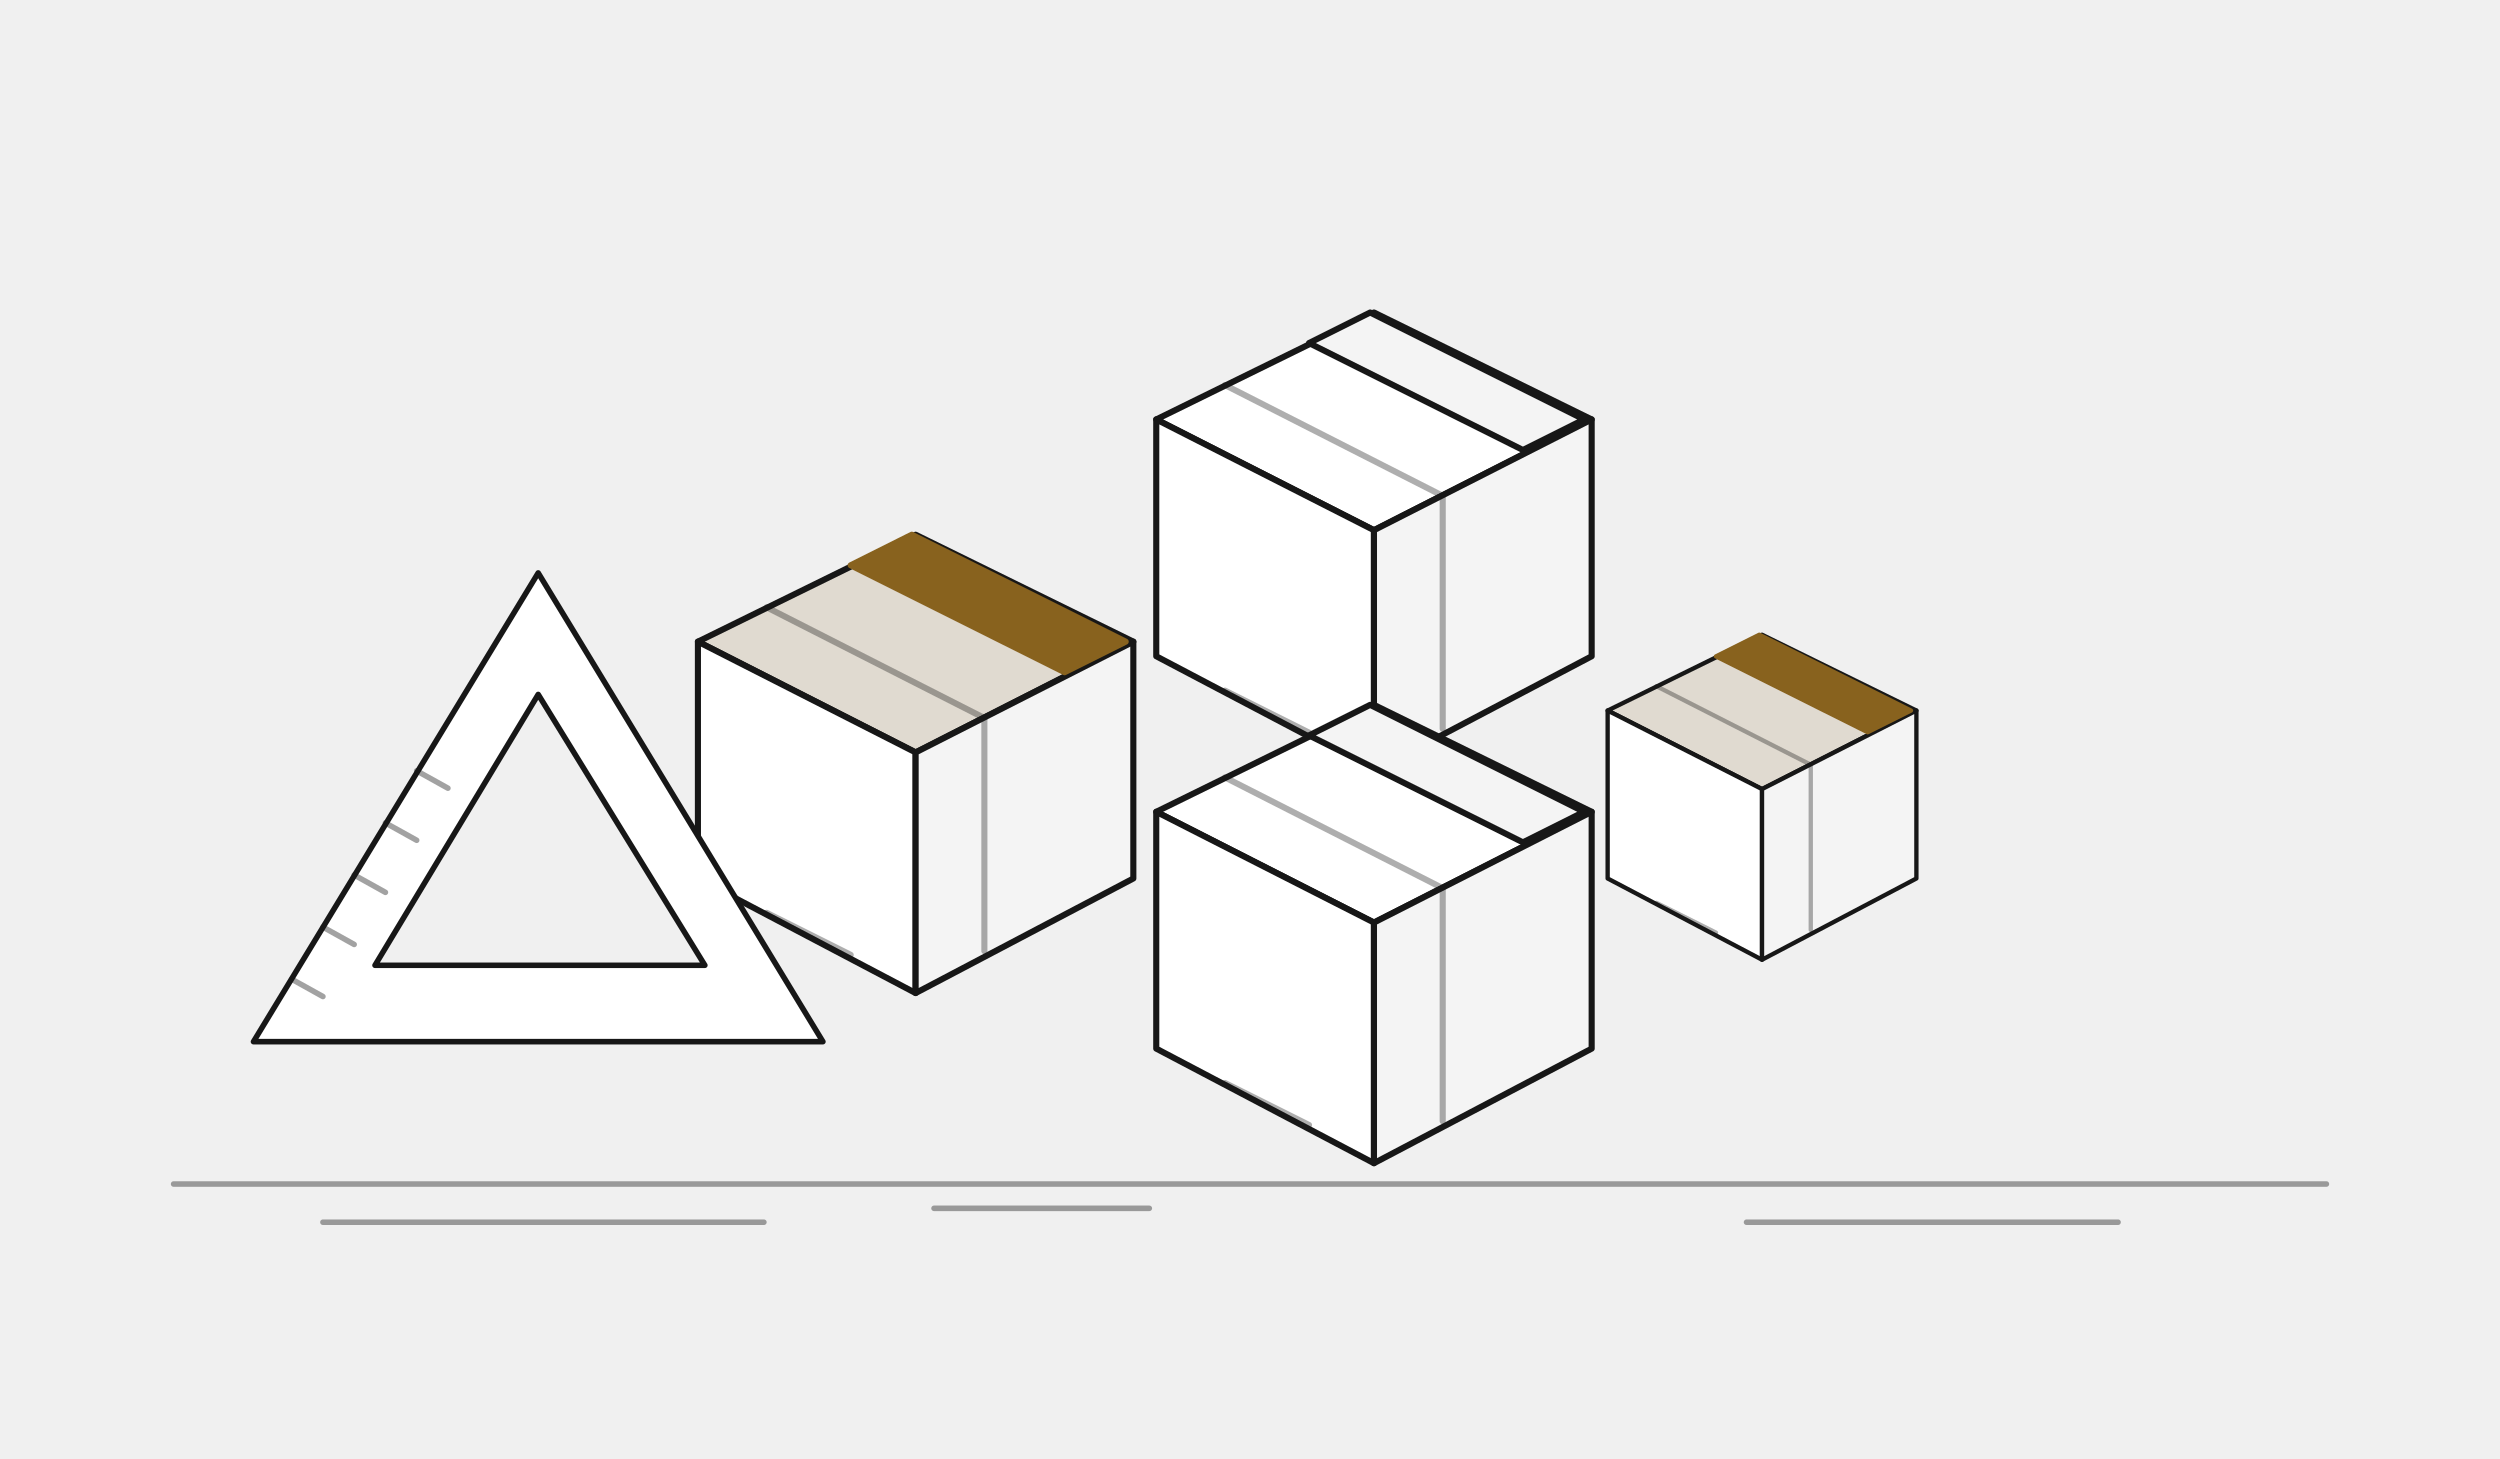
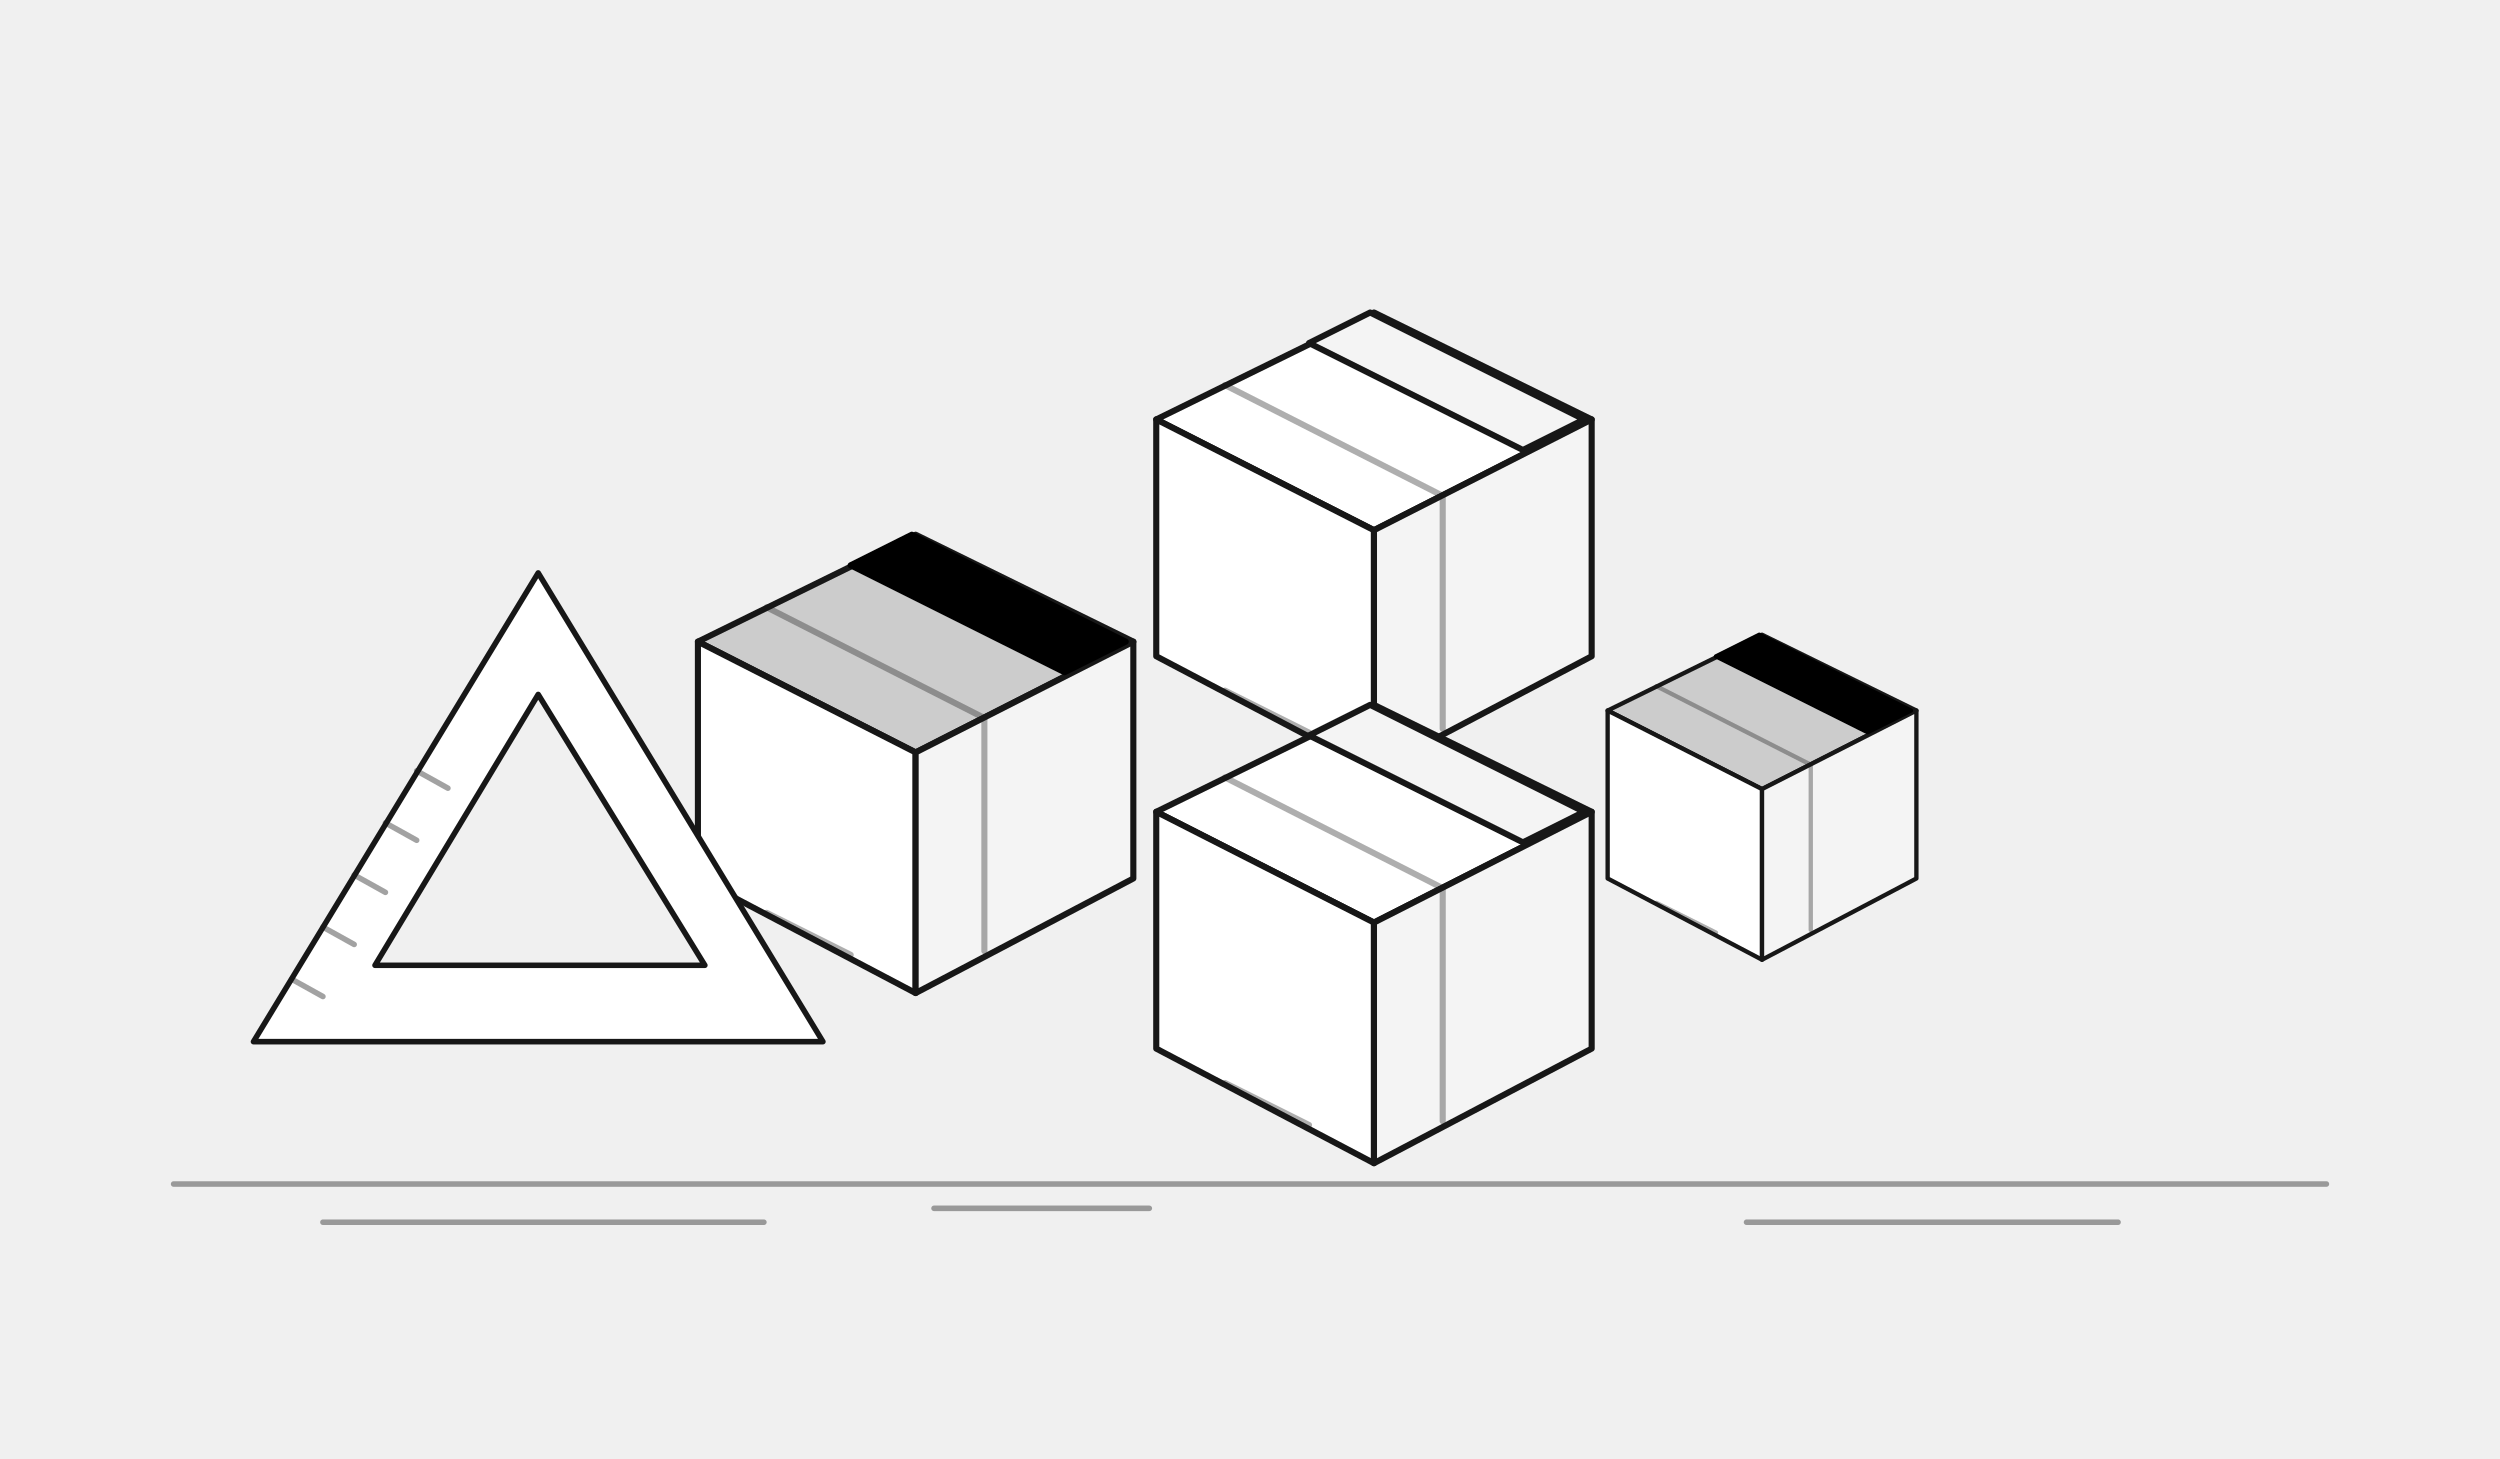
<svg xmlns="http://www.w3.org/2000/svg" width="720" height="420" viewBox="0 0 720 420">
  <g fill="none" stroke="#171717" stroke-width="1.6" stroke-linecap="round" stroke-linejoin="round">
    <g opacity=".4">
      <path d="M50 341h620m-577 11h127m49-4h62m172 4h107" />
    </g>
    <g transform="translate(201 253) scale(1.1)">
-       <path d="M0-62 57-90l57 28-57 29Z" fill="#88621e" fill-opacity=".15" />
+       <path d="M0-62 57-90l57 28-57 29Z" fill="#000000" fill-opacity=".15" />
      <path d="M0-62v62l57 30v-63Z" fill="white" />
      <path d="M57-33v63l57-30v-62Z" fill="#f4f4f4" />
      <path d="m18-71 57 29v61m-57-10 22 11" opacity=".35" />
-       <path d="M40-82 56-90l56 28-16 8Z" fill="#88621e" stroke="#88621e" />
+       <path d="M40-82 56-90l56 28-16 8Z" fill="#000000" stroke="#000000" />
    </g>
    <g transform="translate(333 189) scale(1.1)">
      <path d="M0-62 57-90l57 28-57 29Z" fill="white" />
      <path d="M0-62v62l57 30v-63Z" fill="white" />
      <path d="M57-33v63l57-30v-62Z" fill="#f4f4f4" />
      <path d="m18-71 57 29v61m-57-10 22 11" opacity=".35" />
      <path d="M40-82 56-90l56 28-16 8Z" fill="#f4f4f4" />
    </g>
    <g transform="translate(333 302) scale(1.1)">
      <path d="M0-62 57-90l57 28-57 29Z" fill="white" />
      <path d="M0-62v62l57 30v-63Z" fill="white" />
      <path d="M57-33v63l57-30v-62Z" fill="#f4f4f4" />
      <path d="m18-71 57 29v61m-57-10 22 11" opacity=".35" />
      <path d="M40-82 56-90l56 28-16 8Z" fill="#f4f4f4" />
    </g>
    <g transform="translate(463 253) scale(0.78)">
-       <path d="M0-62 57-90l57 28-57 29Z" fill="#88621e" fill-opacity=".15" />
+       <path d="M0-62 57-90l57 28-57 29Z" fill="#000000" fill-opacity=".15" />
      <path d="M0-62v62l57 30v-63Z" fill="white" />
      <path d="M57-33v63l57-30v-62Z" fill="#f4f4f4" />
      <path d="m18-71 57 29v61m-57-10 22 11" opacity=".35" />
-       <path d="M40-82 56-90l56 28-16 8Z" fill="#88621e" stroke="#88621e" />
+       <path d="M40-82 56-90l56 28-16 8Z" fill="#000000" stroke="#000000" />
    </g>
    <path d="M73 300 155 165l82 135Zm35-22h95l-48-78Z" fill="white" />
    <path d="m84 282 9 5m0-20 9 5m0-20 9 5m0-20 9 5m0-20 9 5" opacity=".4" />
  </g>
</svg>
